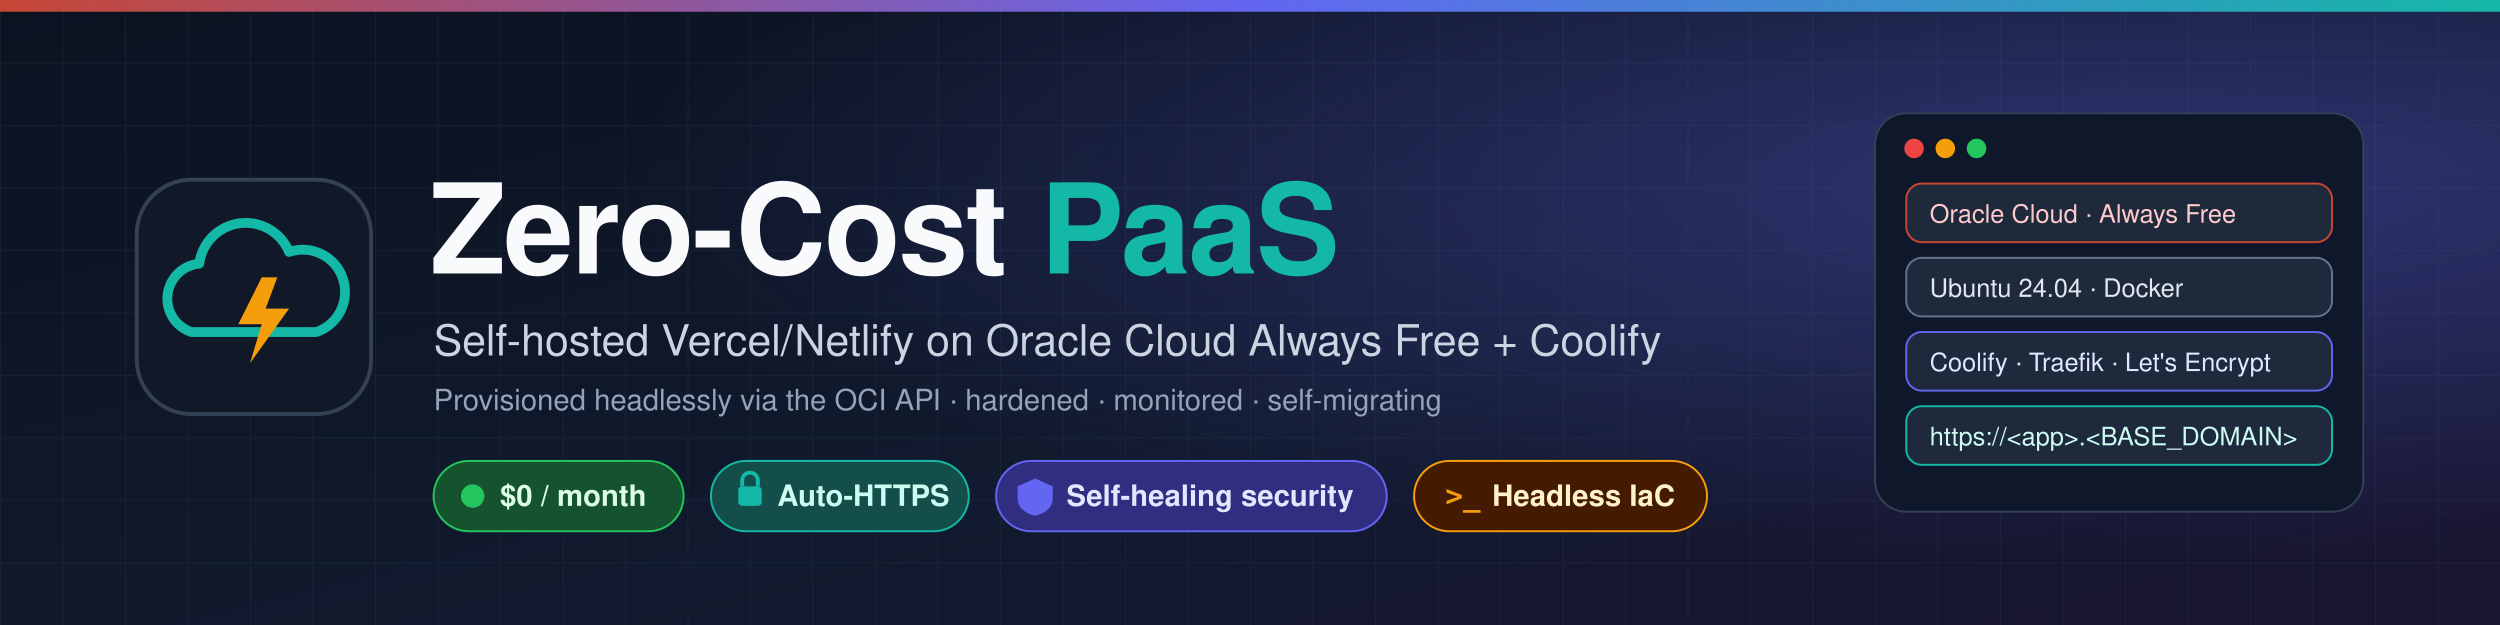
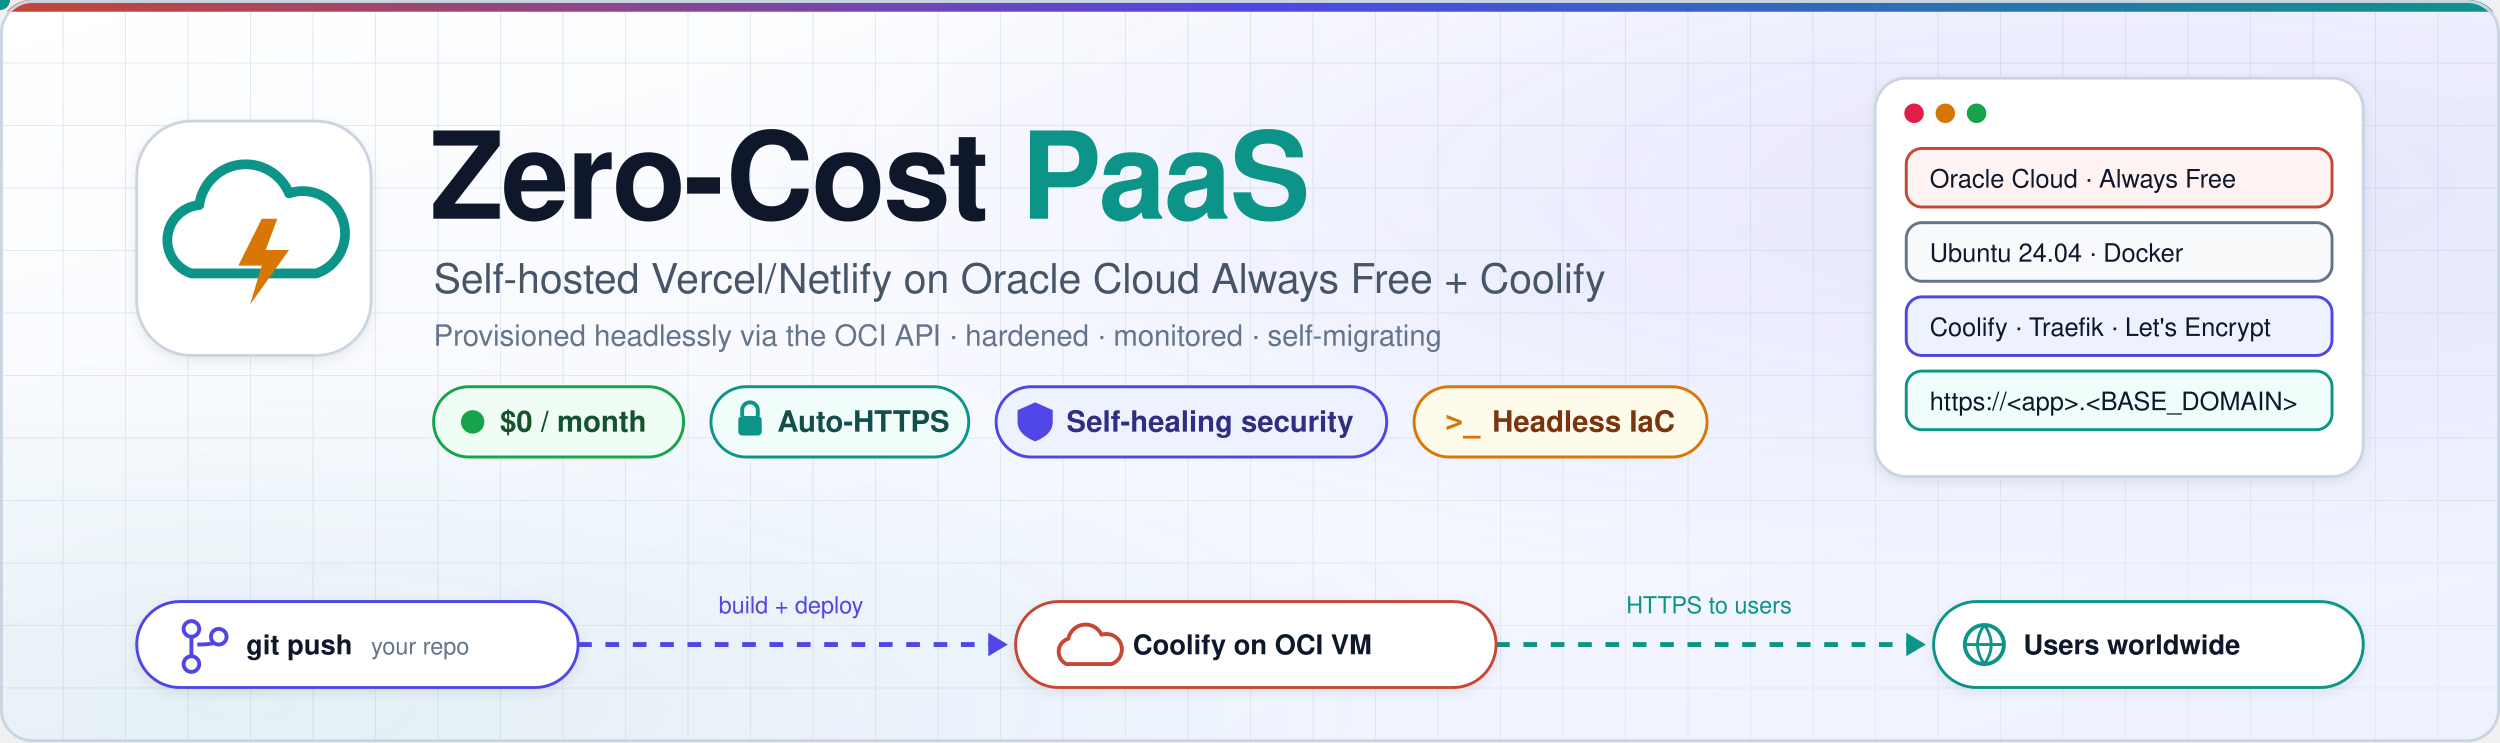
- <svg xmlns="http://www.w3.org/2000/svg" width="1280" height="320" viewBox="0 0 1280 320" role="img" aria-labelledby="t d">
+ <svg xmlns="http://www.w3.org/2000/svg" width="1280" height="380" viewBox="0 0 1280 380" role="img" aria-labelledby="t d">
+   <style>
+     .drift { animation: drift 8s linear infinite; }
+     .glow { animation: glow 6s ease-in-out infinite; }
+     .chip { }
+     .c1 { animation-delay: .2s } .c2 { animation-delay: .45s } .c3 { animation-delay: .7s } .c4 { animation-delay: .95s }
+     .flow { stroke-dasharray: 7 7; animation: dash 1.2s linear infinite; }
+     .node { }
+     .n1 { animation-delay: .3s } .n2 { animation-delay: .6s } .n3 { animation-delay: .9s }
+     .blink { animation: blink 1.1s steps(1) infinite; }
+     @keyframes drift { from { transform: translate(0,0); } to { transform: translate(32px,32px); } }
+     @keyframes glow { 0%, 100% { opacity: .5; } 50% { opacity: 1; } }
+     @keyframes rise { from { opacity: 0; transform: translateY(8px); } to { opacity: 1; transform: translateY(0); } }
+     @keyframes dash { to { stroke-dashoffset: -28; } }
+     @keyframes blink { 50% { opacity: 0; } }
+     @media (prefers-reduced-motion: reduce) { * { animation: none !important; } }
+   </style>
  <defs>
    <linearGradient id="bg" x1="0" y1="0" x2="1" y2="1">
-       <stop offset="0" stop-color="#0b1220" />
-       <stop offset="0.6" stop-color="#111a2e" />
-       <stop offset="1" stop-color="#1a1430" />
+       <stop offset="0" stop-color="#ffffff" />
+       <stop offset="1" stop-color="#eef2ff" />
    </linearGradient>
    <linearGradient id="accent" x1="0" y1="0" x2="1" y2="0">
      <stop offset="0" stop-color="#C74634" />
-       <stop offset="0.5" stop-color="#6366f1" />
-       <stop offset="1" stop-color="#14b8a6" />
+       <stop offset="0.5" stop-color="#4f46e5" />
+       <stop offset="1" stop-color="#0d9488" />
    </linearGradient>
-     <radialGradient id="glow" cx="0.85" cy="0.3" r="0.6">
-       <stop offset="0" stop-color="#6366f1" stop-opacity="0.35" />
-       <stop offset="1" stop-color="#6366f1" stop-opacity="0" />
+     <radialGradient id="glowA" cx="0.85" cy="0.25" r="0.55">
+       <stop offset="0" stop-color="#4f46e5" stop-opacity="0.10" />
+       <stop offset="1" stop-color="#4f46e5" stop-opacity="0" />
+     </radialGradient>
+     <radialGradient id="glowB" cx="0.1" cy="0.95" r="0.5">
+       <stop offset="0" stop-color="#0d9488" stop-opacity="0.08" />
+       <stop offset="1" stop-color="#0d9488" stop-opacity="0" />
    </radialGradient>
    <pattern id="grid" width="32" height="32" patternUnits="userSpaceOnUse">
-       <path d="M32 0H0V32" fill="none" stroke="#1e293b" stroke-width="1" />
+       <path d="M32 0H0V32" fill="none" stroke="#e2e8f0" stroke-width="1" />
    </pattern>
+     <clipPath id="frame">
+       <rect width="1280" height="380" rx="16" />
+     </clipPath>
+     <filter id="sh" x="-10%" y="-20%" width="120%" height="150%">
+       <feDropShadow dx="0" dy="2" stdDeviation="3" flood-color="#0f172a" flood-opacity="0.08" />
+     </filter>
+     <path id="p1" d="M296 330 H514" />
+     <path id="p2" d="M766 330 H984" />
  </defs>
-   <rect width="1280" height="320" fill="url(#bg)" />
-   <rect width="1280" height="320" fill="url(#grid)" opacity="0.55" />
-   <rect width="1280" height="320" fill="url(#glow)" />
-   <rect x="0" y="0" width="1280" height="6" fill="url(#accent)" />
-   <g transform="translate(70,92)">
-     <rect x="0" y="0" width="120" height="120" rx="28" fill="#111827" stroke="#334155" stroke-width="2" />
-     <path d="M28 78 a18 18 0 0 1 4 -35 a24 24 0 0 1 46 -6 a16 16 0 0 1 14 41 z" fill="none" stroke="#14b8a6" stroke-width="5" stroke-linejoin="round" />
-     <path d="M64 50 L52 74 H64 L58 94 L78 66 H66 L72 50 Z" fill="#f59e0b" />
+   <g clip-path="url(#frame)">
+     <rect width="1280" height="380" fill="url(#bg)" />
+     <g class="drift">
+       <rect x="-64" y="-64" width="1408" height="508" fill="url(#grid)" />
+     </g>
+     <rect width="1280" height="380" fill="url(#glowA)" class="glow" />
+     <rect width="1280" height="380" fill="url(#glowB)" />
+     <rect x="0" y="0" width="1280" height="6" fill="url(#accent)" />
+   </g>
+   <g transform="translate(70,62)">
+     <rect x="0" y="0" width="120" height="120" rx="28" fill="#ffffff" stroke="#cbd5e1" stroke-width="1.5" filter="url(#sh)" />
+     <path d="M28 78 a18 18 0 0 1 4 -35 a24 24 0 0 1 46 -6 a16 16 0 0 1 14 41 z" fill="none" stroke="#0d9488" stroke-width="5" stroke-linejoin="round" />
+     <path d="M64 50 L52 74 H64 L58 94 L78 66 H66 L72 50 Z" fill="#d97706" />
  </g>
  <g font-family="Segoe UI, Helvetica, Arial, sans-serif">
-     <text x="220" y="140" font-size="64" font-weight="800" fill="#f8fafc" letter-spacing="-1">Zero-Cost <tspan fill="#14b8a6">PaaS</tspan>
+     <text x="220" y="112" font-size="62" font-weight="800" fill="#0f172a" letter-spacing="-1">Zero-Cost <tspan fill="#0d9488">PaaS</tspan>
    </text>
-     <text x="222" y="182" font-size="22" fill="#cbd5e1">Self-hosted Vercel/Netlify on Oracle Cloud Always Free + Coolify</text>
-     <text x="222" y="210" font-size="15" fill="#94a3b8">Provisioned headlessly via the OCI API · hardened · monitored · self-migrating</text>
+     <text x="222" y="150" font-size="21" fill="#475569">Self-hosted Vercel/Netlify on Oracle Cloud Always Free + Coolify</text>
+     <text x="222" y="177" font-size="15" fill="#64748b">Provisioned headlessly via the OCI API · hardened · monitored · self-migrating</text>
    <g font-size="15" font-weight="600">
-       <g transform="translate(222,236)">
-         <rect width="128" height="36" rx="18" fill="#14532d" stroke="#22c55e" />
-         <circle cx="20" cy="18" r="6" fill="#22c55e" />
-         <text x="34" y="23" fill="#dcfce7">$0 / month</text>
+       <g transform="translate(222,198)">
+         <g class="chip c1">
+           <rect width="128" height="36" rx="18" fill="#f0fdf4" stroke="#16a34a" stroke-width="1.5" />
+           <circle cx="20" cy="18" r="6" fill="#16a34a" />
+           <text x="34" y="23" fill="#14532d">$0 / month</text>
+         </g>
      </g>
-       <g transform="translate(364,236)">
-         <rect width="132" height="36" rx="18" fill="#134e4a" stroke="#14b8a6" />
-         <rect x="14" y="13" width="12" height="10" rx="2" fill="#14b8a6" />
-         <path d="M16 13 v-3 a4 4 0 0 1 8 0 v3" fill="none" stroke="#14b8a6" stroke-width="2" />
-         <text x="34" y="23" fill="#ccfbf1">Auto-HTTPS</text>
+       <g transform="translate(364,198)">
+         <g class="chip c2">
+           <rect width="132" height="36" rx="18" fill="#f0fdfa" stroke="#0d9488" stroke-width="1.5" />
+           <rect x="14" y="15" width="12" height="10" rx="2" fill="#0d9488" />
+           <path d="M16 15 v-3 a4 4 0 0 1 8 0 v3" fill="none" stroke="#0d9488" stroke-width="2" />
+           <text x="34" y="23" fill="#134e4a">Auto-HTTPS</text>
+         </g>
      </g>
-       <g transform="translate(510,236)">
-         <rect width="200" height="36" rx="18" fill="#312e81" stroke="#6366f1" />
-         <path d="M20 9 l9 4 v6 c0 5 -4 8 -9 9 c-5 -1 -9 -4 -9 -9 v-6 z" fill="#6366f1" />
-         <text x="36" y="23" fill="#e0e7ff">Self-healing security</text>
+       <g transform="translate(510,198)">
+         <g class="chip c3">
+           <rect width="200" height="36" rx="18" fill="#eef2ff" stroke="#4f46e5" stroke-width="1.5" />
+           <path d="M20 8 l9 4 v6 c0 5 -4 8 -9 10 c-5 -2 -9 -5 -9 -10 v-6 z" fill="#4f46e5" />
+           <text x="36" y="23" fill="#312e81">Self-healing security</text>
+         </g>
      </g>
-       <g transform="translate(724,236)">
-         <rect width="150" height="36" rx="18" fill="#451a03" stroke="#f59e0b" />
-         <text x="16" y="23" fill="#f59e0b" font-family="Consolas, Menlo, monospace">&gt;_</text>
-         <text x="40" y="23" fill="#fef3c7">Headless IaC</text>
+       <g transform="translate(724,198)">
+         <g class="chip c4">
+           <rect width="150" height="36" rx="18" fill="#fffbeb" stroke="#d97706" stroke-width="1.5" />
+           <text x="16" y="23" fill="#d97706" font-family="Consolas, Menlo, monospace">&gt;<tspan class="blink">_</tspan>
+           </text>
+           <text x="40" y="23" fill="#78350f">Headless IaC</text>
+         </g>
      </g>
    </g>
  </g>
-   <g transform="translate(960,58)" font-family="Segoe UI, Helvetica, Arial, sans-serif" font-size="13">
-     <rect x="0" y="0" width="250" height="204" rx="16" fill="#0f172a" stroke="#334155" />
-     <circle cx="20" cy="18" r="5" fill="#ef4444" />
-     <circle cx="36" cy="18" r="5" fill="#f59e0b" />
-     <circle cx="52" cy="18" r="5" fill="#22c55e" />
+   <g transform="translate(960,40)" font-family="Segoe UI, Helvetica, Arial, sans-serif" font-size="13">
+     <rect x="0" y="0" width="250" height="204" rx="16" fill="#ffffff" stroke="#cbd5e1" stroke-width="1.5" filter="url(#sh)" />
+     <circle cx="20" cy="18" r="5" fill="#e11d48" />
+     <circle cx="36" cy="18" r="5" fill="#d97706" />
+     <circle cx="52" cy="18" r="5" fill="#16a34a" />
    <g transform="translate(16,36)">
-       <rect width="218" height="30" rx="8" fill="#1e293b" stroke="#C74634" />
-       <text x="12" y="20" fill="#fecaca">Oracle Cloud · Always Free</text>
+       <rect width="218" height="30" rx="8" fill="#fef2f2" stroke="#C74634" stroke-width="1.5" />
+       <text x="12" y="20" fill="#0f172a">Oracle Cloud · Always Free</text>
    </g>
    <g transform="translate(16,74)">
-       <rect width="218" height="30" rx="8" fill="#1e293b" stroke="#64748b" />
-       <text x="12" y="20" fill="#e2e8f0">Ubuntu 24.04 · Docker</text>
+       <rect width="218" height="30" rx="8" fill="#f8fafc" stroke="#64748b" stroke-width="1.5" />
+       <text x="12" y="20" fill="#0f172a">Ubuntu 24.04 · Docker</text>
    </g>
    <g transform="translate(16,112)">
-       <rect width="218" height="30" rx="8" fill="#1e293b" stroke="#6366f1" />
-       <text x="12" y="20" fill="#e0e7ff">Coolify · Traefik · Let's Encrypt</text>
+       <rect width="218" height="30" rx="8" fill="#eef2ff" stroke="#4f46e5" stroke-width="1.5" />
+       <text x="12" y="20" fill="#0f172a">Coolify · Traefik · Let's Encrypt</text>
    </g>
    <g transform="translate(16,150)">
-       <rect width="218" height="30" rx="8" fill="#1e293b" stroke="#14b8a6" />
-       <text x="12" y="20" fill="#ccfbf1">https://&lt;app&gt;.&lt;BASE_DOMAIN&gt;</text>
+       <rect width="218" height="30" rx="8" fill="#f0fdfa" stroke="#0d9488" stroke-width="1.5" />
+       <text x="12" y="20" fill="#0f172a">https://&lt;app&gt;.&lt;BASE_DOMAIN&gt;</text>
    </g>
  </g>
+   <g font-family="Segoe UI, Helvetica, Arial, sans-serif" font-size="14">
+     <use href="#p1" stroke="#4f46e5" stroke-width="2.5" fill="none" class="flow" />
+     <use href="#p2" stroke="#0d9488" stroke-width="2.5" fill="none" class="flow" />
+     <path d="M506 324 L516 330 L506 336 Z" fill="#4f46e5" />
+     <path d="M976 324 L986 330 L976 336 Z" fill="#0d9488" />
+     <text x="405" y="314" text-anchor="middle" font-size="12" fill="#4f46e5">build + deploy</text>
+     <text x="875" y="314" text-anchor="middle" font-size="12" fill="#0d9488">HTTPS to users</text>
+     <circle r="5" fill="#4f46e5">
+       <animateMotion dur="2.4s" repeatCount="indefinite">
+         <mpath href="#p1" />
+       </animateMotion>
+     </circle>
+     <circle r="5" fill="#4f46e5" opacity="0.5">
+       <animateMotion dur="2.4s" begin="1.2s" repeatCount="indefinite">
+         <mpath href="#p1" />
+       </animateMotion>
+     </circle>
+     <circle r="5" fill="#0d9488">
+       <animateMotion dur="2.4s" begin="0.6s" repeatCount="indefinite">
+         <mpath href="#p2" />
+       </animateMotion>
+     </circle>
+     <circle r="5" fill="#0d9488" opacity="0.5">
+       <animateMotion dur="2.4s" begin="1.8s" repeatCount="indefinite">
+         <mpath href="#p2" />
+       </animateMotion>
+     </circle>
+     <g class="node n1">
+       <rect x="70" y="308" width="226" height="44" rx="22" fill="#ffffff" stroke="#4f46e5" stroke-width="1.5" filter="url(#sh)" />
+       <circle cx="98" cy="322" r="4" fill="none" stroke="#4f46e5" stroke-width="2" />
+       <circle cx="98" cy="340" r="4" fill="none" stroke="#4f46e5" stroke-width="2" />
+       <circle cx="112" cy="326" r="4" fill="none" stroke="#4f46e5" stroke-width="2" />
+       <path d="M98 326 V336 M101 330 Q108 330 110 329" fill="none" stroke="#4f46e5" stroke-width="2" />
+       <text x="126" y="335" fill="#0f172a" font-weight="600">git push</text>
+       <text x="190" y="335" fill="#64748b" font-size="12">your repo</text>
+     </g>
+     <g class="node n2">
+       <rect x="520" y="308" width="246" height="44" rx="22" fill="#ffffff" stroke="#C74634" stroke-width="1.5" filter="url(#sh)" />
+       <path d="M546 340 a7 7 0 0 1 1 -13 a9 9 0 0 1 17 -2 a6 6 0 0 1 5 15 z" fill="none" stroke="#C74634" stroke-width="2" stroke-linejoin="round" />
+       <text x="580" y="335" fill="#0f172a" font-weight="600">Coolify on OCI VM</text>
+     </g>
+     <g class="node n3">
+       <rect x="990" y="308" width="220" height="44" rx="22" fill="#ffffff" stroke="#0d9488" stroke-width="1.5" filter="url(#sh)" />
+       <circle cx="1016" cy="330" r="10" fill="none" stroke="#0d9488" stroke-width="2" />
+       <path d="M1006 330 H1026 M1016 320 Q1009 330 1016 340 Q1023 330 1016 320" fill="none" stroke="#0d9488" stroke-width="1.5" />
+       <text x="1036" y="335" fill="#0f172a" font-weight="600">Users worldwide</text>
+     </g>
+   </g>
+   <rect x="0.75" y="0.75" width="1278.5" height="378.5" rx="16" fill="none" stroke="#cbd5e1" stroke-width="1.5" />
</svg>
